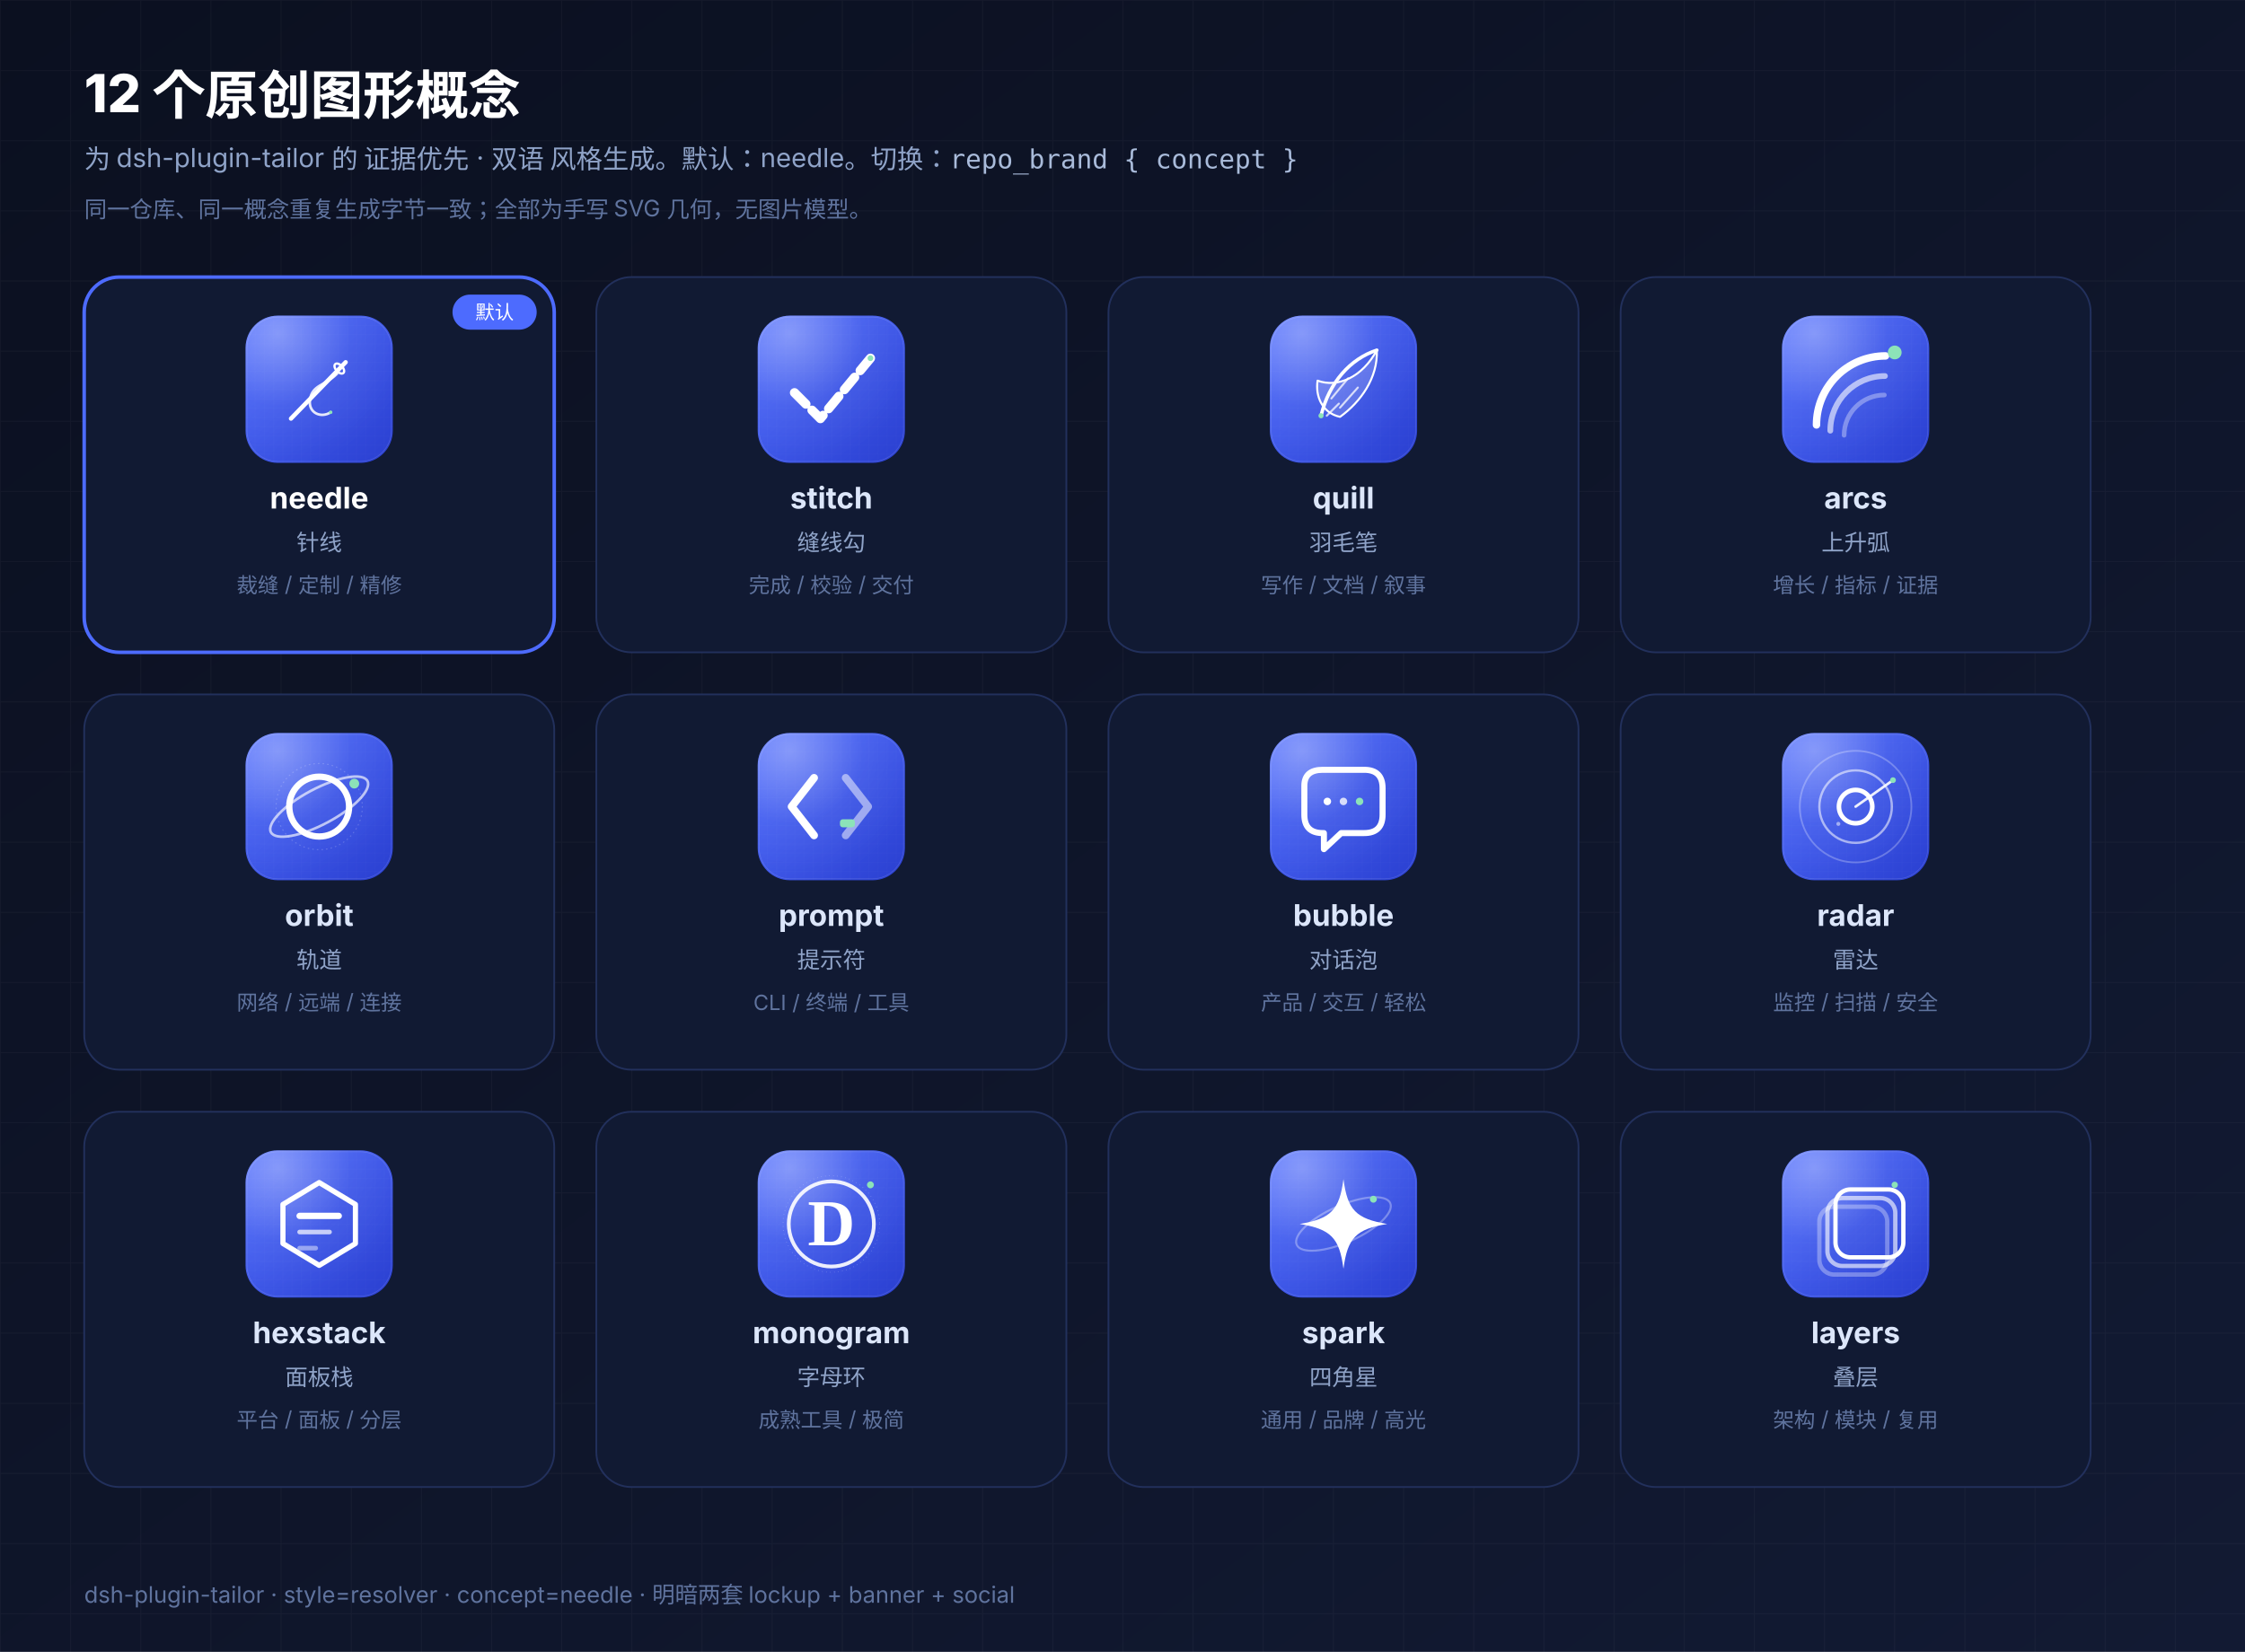
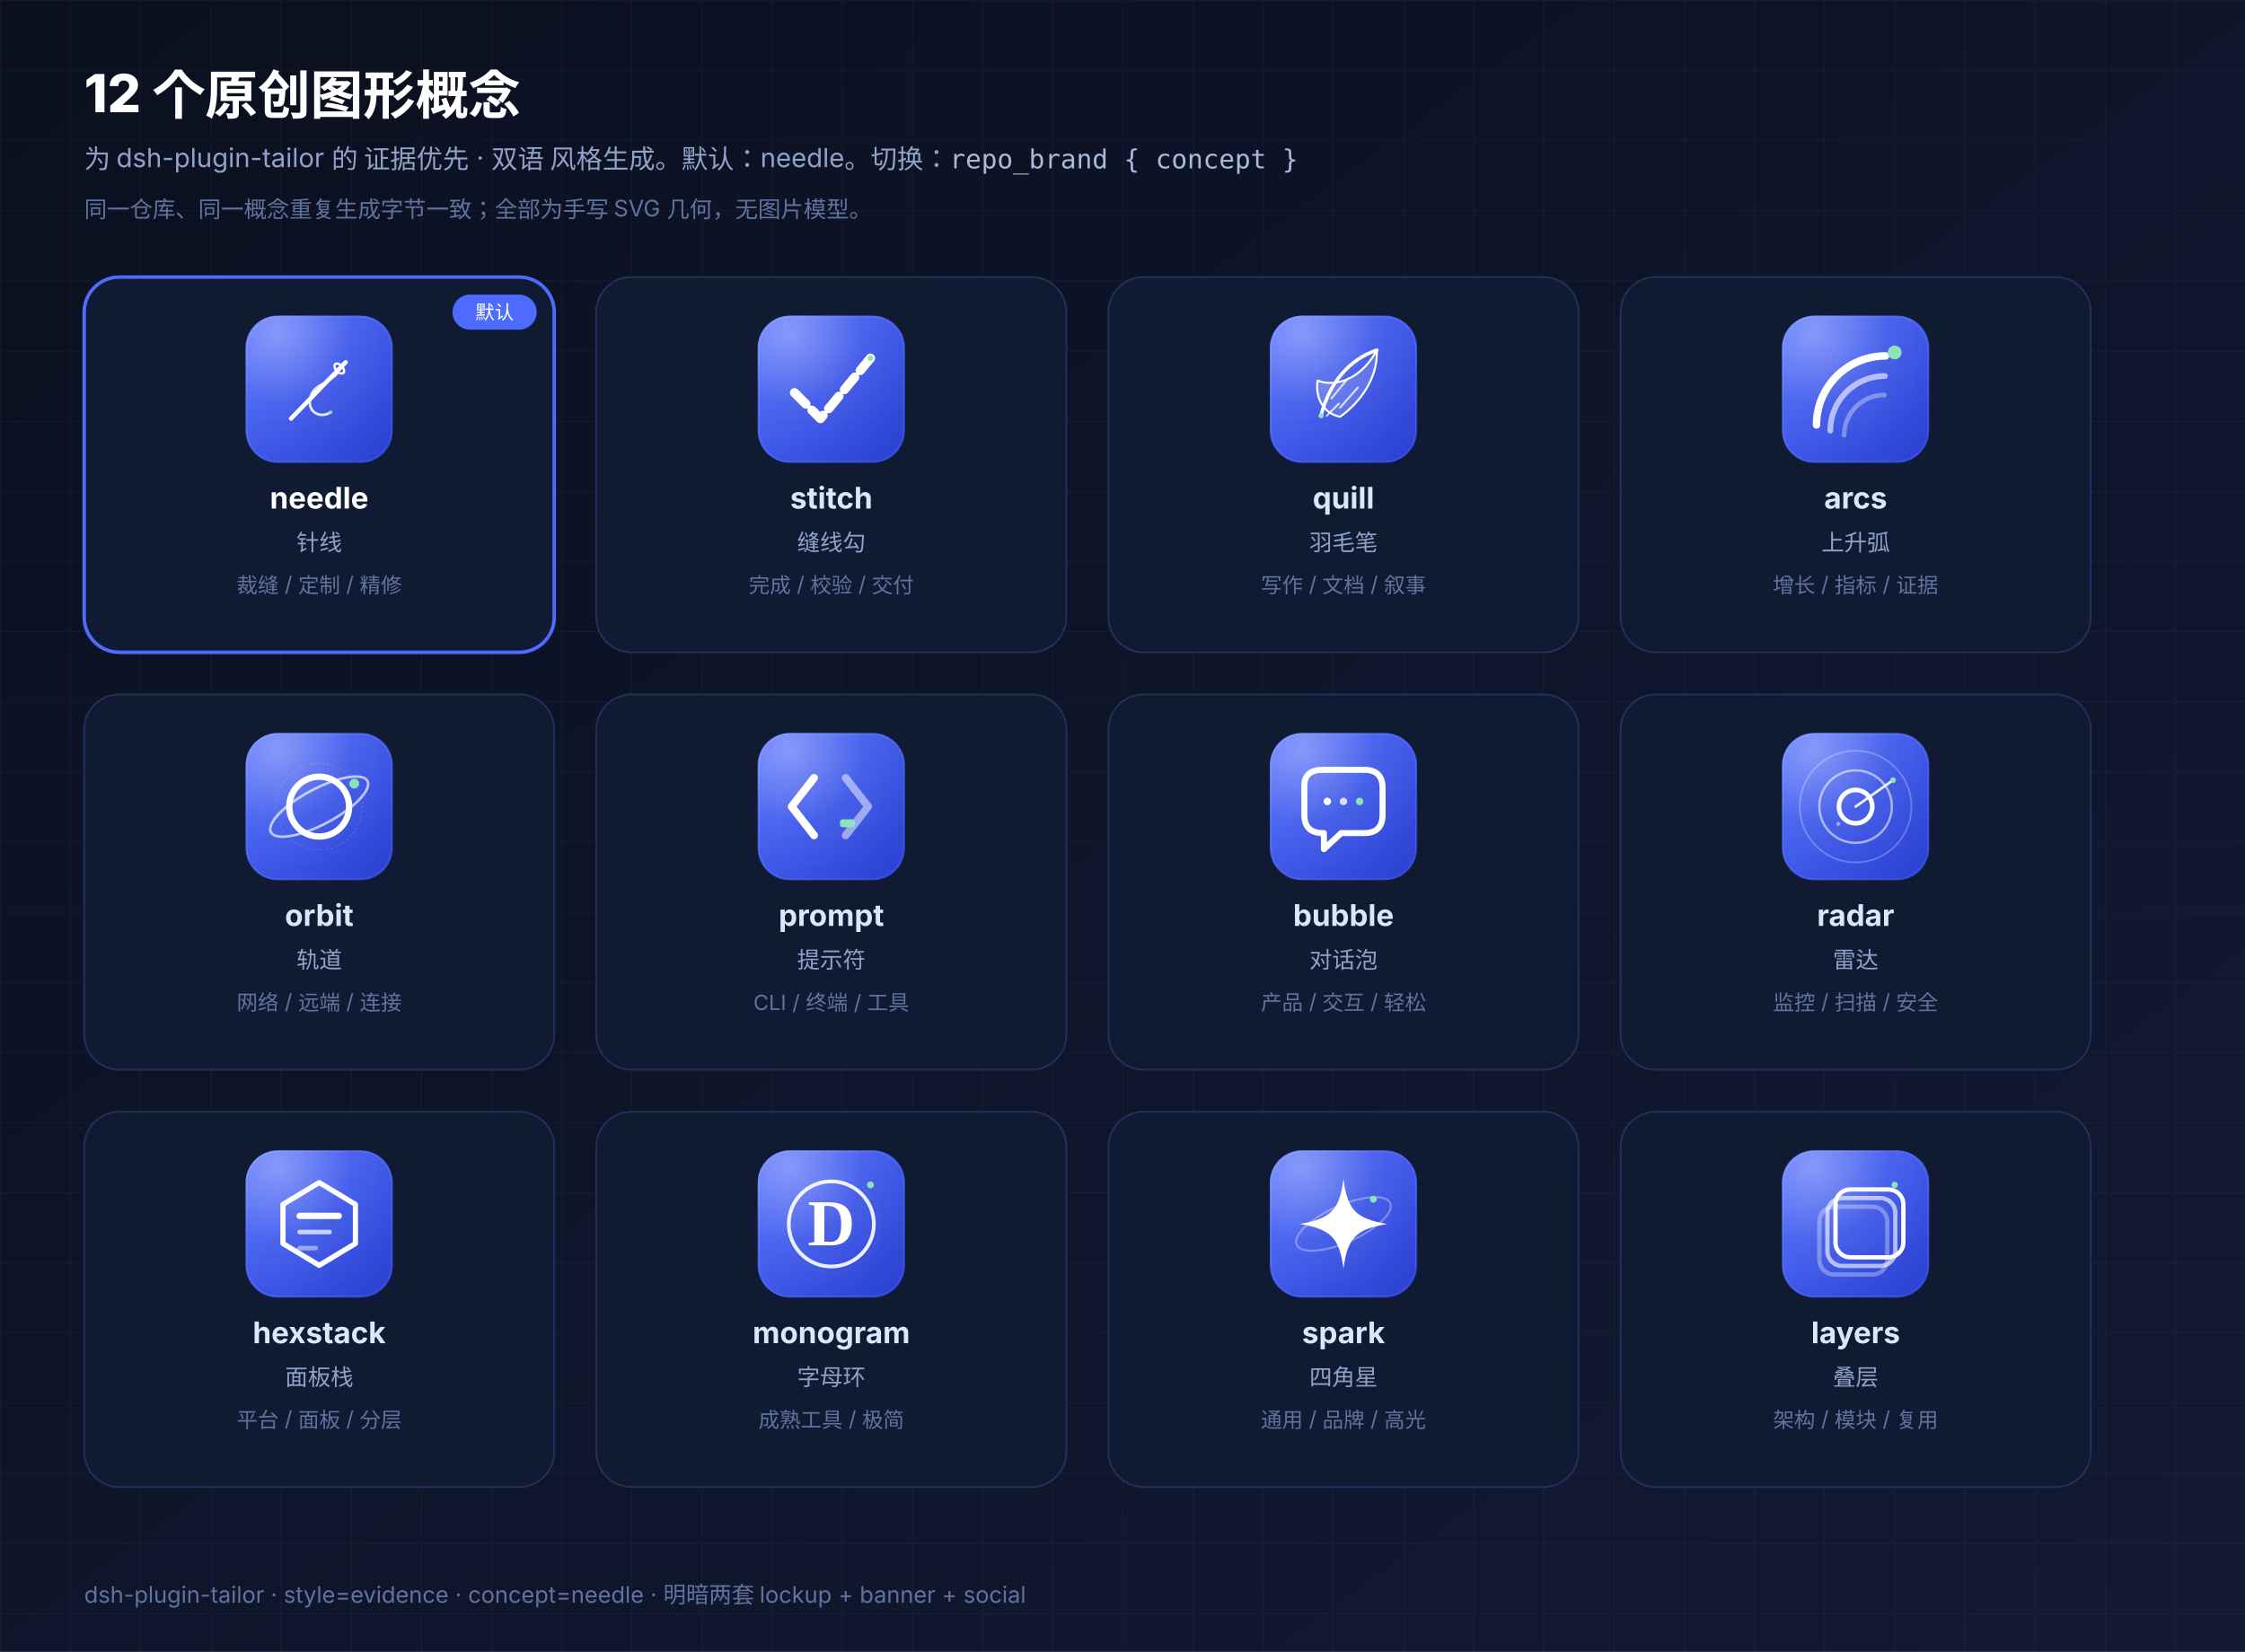
<svg xmlns="http://www.w3.org/2000/svg" viewBox="0 0 1280 942" width="1280" height="942" role="img" aria-label="Brand concept sheet">
  <defs>
    <linearGradient id="bg" x1="0" y1="0" x2="1" y2="1">
      <stop offset="0" stop-color="#0B1020" />
      <stop offset="1" stop-color="#121A33" />
    </linearGradient>
    <pattern id="grid" width="40" height="40" patternUnits="userSpaceOnUse">
      <path d="M40 0H0V40" fill="none" stroke="#FFFFFF" stroke-opacity="0.035" stroke-width="1" />
    </pattern>
  </defs>
  <rect width="1280" height="942" fill="url(#bg)" />
  <rect width="1280" height="942" fill="url(#grid)" />
  <text x="48" y="64" font-family="Inter, 'Segoe UI', 'PingFang SC', 'Microsoft YaHei', sans-serif" font-size="30" font-weight="800" fill="#FFFFFF">12 个原创图形概念</text>
  <text x="48" y="96" font-family="Inter, 'Segoe UI', 'PingFang SC', 'Microsoft YaHei', sans-serif" font-size="15" fill="#8FA3C8">为 dsh-plugin-tailor 的 证据优先 · 双语 风格生成。默认：needle。切换：<tspan font-family="Consolas, monospace" fill="#A9BBDA">repo_brand { concept }</tspan>
  </text>
  <text x="48" y="124" font-family="Inter, 'Segoe UI', 'PingFang SC', 'Microsoft YaHei', sans-serif" font-size="13" fill="#5F739E">同一仓库、同一概念重复生成字节一致；全部为手写 SVG 几何，无图片模型。</text>
  <g transform="translate(48 158)">
    <rect width="268" height="214" rx="20" fill="#111A33" stroke="#4D6BFE" stroke-width="2" />
    <g transform="translate(92 22) scale(0.164)">
      <g>
        <defs>
          <linearGradient id="tile" x1="0" y1="0" x2="1" y2="1">
            <stop offset="0" stop-color="#4D6BFE" />
            <stop offset="1" stop-color="#2A3FD0" />
          </linearGradient>
          <radialGradient id="tileGlow" cx="0.22" cy="0.12" r="0.9">
            <stop offset="0" stop-color="#FFFFFF" stop-opacity="0.34" />
            <stop offset="0.55" stop-color="#FFFFFF" stop-opacity="0.06" />
            <stop offset="1" stop-color="#FFFFFF" stop-opacity="0" />
          </radialGradient>
          <pattern id="tileGrid" width="32" height="32" patternUnits="userSpaceOnUse">
            <path d="M32 0H0V32" fill="none" stroke="#FFFFFF" stroke-opacity="0.07" stroke-width="1" />
          </pattern>
        </defs>
        <rect width="512" height="512" rx="112" fill="url(#tile)" />
        <rect width="512" height="512" rx="112" fill="url(#tileGlow)" />
        <rect width="512" height="512" rx="112" fill="url(#tileGrid)" />
        <rect x="5" y="5" width="502" height="502" rx="108" fill="none" stroke="#FFFFFF" stroke-opacity="0.16" stroke-width="2" />
        <g fill="none" stroke="#FFFFFF" stroke-linecap="round" stroke-linejoin="round">
          <path d="M158 358 L348 162" stroke-width="15" />
          <ellipse cx="326" cy="184" rx="12" ry="21" transform="rotate(-43 326 184)" stroke-width="8" />
          <path d="M318 202 C276 244 232 240 224 292 C217 338 262 358 296 336" stroke-width="9" opacity="0.86" />
          <circle cx="296" cy="336" r="6" fill="#8CE3B8" stroke="none" />
        </g>
      </g>
    </g>
    <text x="134" y="132" text-anchor="middle" font-family="Inter, 'Segoe UI', 'PingFang SC', 'Microsoft YaHei', sans-serif" font-size="17" font-weight="700" fill="#FFFFFF">needle</text>
    <text x="134" y="156" text-anchor="middle" font-family="Inter, 'Segoe UI', 'PingFang SC', 'Microsoft YaHei', sans-serif" font-size="13" fill="#8FA3C8">针线</text>
    <text x="134" y="180" text-anchor="middle" font-family="Inter, 'Segoe UI', 'PingFang SC', 'Microsoft YaHei', sans-serif" font-size="12" fill="#5F739E">裁缝 / 定制 / 精修</text>
    <g transform="translate(210 10)">
      <rect width="48" height="20" rx="10" fill="#4D6BFE" />
      <text x="24" y="14" text-anchor="middle" font-family="Inter, 'Segoe UI', 'PingFang SC', 'Microsoft YaHei', sans-serif" font-size="11" fill="#FFFFFF">默认</text>
    </g>
  </g>
  <g transform="translate(340 158)">
    <rect width="268" height="214" rx="20" fill="#111A33" stroke="#22305C" stroke-width="1" />
    <g transform="translate(92 22) scale(0.164)">
      <g>
        <defs>
          <linearGradient id="tile" x1="0" y1="0" x2="1" y2="1">
            <stop offset="0" stop-color="#4D6BFE" />
            <stop offset="1" stop-color="#2A3FD0" />
          </linearGradient>
          <radialGradient id="tileGlow" cx="0.22" cy="0.12" r="0.9">
            <stop offset="0" stop-color="#FFFFFF" stop-opacity="0.34" />
            <stop offset="0.55" stop-color="#FFFFFF" stop-opacity="0.06" />
            <stop offset="1" stop-color="#FFFFFF" stop-opacity="0" />
          </radialGradient>
          <pattern id="tileGrid" width="32" height="32" patternUnits="userSpaceOnUse">
            <path d="M32 0H0V32" fill="none" stroke="#FFFFFF" stroke-opacity="0.07" stroke-width="1" />
          </pattern>
        </defs>
        <rect width="512" height="512" rx="112" fill="url(#tile)" />
        <rect width="512" height="512" rx="112" fill="url(#tileGlow)" />
        <rect width="512" height="512" rx="112" fill="url(#tileGrid)" />
        <rect x="5" y="5" width="502" height="502" rx="108" fill="none" stroke="#FFFFFF" stroke-opacity="0.16" stroke-width="2" />
        <g fill="none" stroke="#FFFFFF" stroke-linecap="round" stroke-linejoin="round">
          <path d="M128 268 L218 358 L392 148" stroke-width="32" stroke-dasharray="56 30" />
          <circle cx="392" cy="148" r="10" fill="#8CE3B8" stroke="none" />
        </g>
      </g>
    </g>
    <text x="134" y="132" text-anchor="middle" font-family="Inter, 'Segoe UI', 'PingFang SC', 'Microsoft YaHei', sans-serif" font-size="17" font-weight="700" fill="#DCE6FA">stitch</text>
    <text x="134" y="156" text-anchor="middle" font-family="Inter, 'Segoe UI', 'PingFang SC', 'Microsoft YaHei', sans-serif" font-size="13" fill="#8FA3C8">缝线勾</text>
    <text x="134" y="180" text-anchor="middle" font-family="Inter, 'Segoe UI', 'PingFang SC', 'Microsoft YaHei', sans-serif" font-size="12" fill="#5F739E">完成 / 校验 / 交付</text>
  </g>
  <g transform="translate(632 158)">
    <rect width="268" height="214" rx="20" fill="#111A33" stroke="#22305C" stroke-width="1" />
    <g transform="translate(92 22) scale(0.164)">
      <g>
        <defs>
          <linearGradient id="tile" x1="0" y1="0" x2="1" y2="1">
            <stop offset="0" stop-color="#4D6BFE" />
            <stop offset="1" stop-color="#2A3FD0" />
          </linearGradient>
          <radialGradient id="tileGlow" cx="0.22" cy="0.12" r="0.9">
            <stop offset="0" stop-color="#FFFFFF" stop-opacity="0.34" />
            <stop offset="0.55" stop-color="#FFFFFF" stop-opacity="0.06" />
            <stop offset="1" stop-color="#FFFFFF" stop-opacity="0" />
          </radialGradient>
          <pattern id="tileGrid" width="32" height="32" patternUnits="userSpaceOnUse">
            <path d="M32 0H0V32" fill="none" stroke="#FFFFFF" stroke-opacity="0.07" stroke-width="1" />
          </pattern>
        </defs>
        <rect width="512" height="512" rx="112" fill="url(#tile)" />
        <rect width="512" height="512" rx="112" fill="url(#tileGlow)" />
        <rect width="512" height="512" rx="112" fill="url(#tileGrid)" />
        <rect x="5" y="5" width="502" height="502" rx="108" fill="none" stroke="#FFFFFF" stroke-opacity="0.16" stroke-width="2" />
        <g fill="none" stroke="#FFFFFF" stroke-linecap="round" stroke-linejoin="round">
          <path d="M372 120 C280 150 206 232 178 348" stroke-width="12" />
          <path d="M372 120 C376 216 316 300 244 352 C180 338 158 278 166 226 C236 252 322 214 372 120 Z" fill="#FFFFFF" fill-opacity="0.16" stroke-width="7" />
          <path d="M244 320 L306 250 M214 288 L272 218 M198 348 L240 306" stroke-width="7" opacity="0.75" />
          <circle cx="178" cy="348" r="9" fill="#8CE3B8" stroke="none" />
        </g>
      </g>
    </g>
    <text x="134" y="132" text-anchor="middle" font-family="Inter, 'Segoe UI', 'PingFang SC', 'Microsoft YaHei', sans-serif" font-size="17" font-weight="700" fill="#DCE6FA">quill</text>
    <text x="134" y="156" text-anchor="middle" font-family="Inter, 'Segoe UI', 'PingFang SC', 'Microsoft YaHei', sans-serif" font-size="13" fill="#8FA3C8">羽毛笔</text>
    <text x="134" y="180" text-anchor="middle" font-family="Inter, 'Segoe UI', 'PingFang SC', 'Microsoft YaHei', sans-serif" font-size="12" fill="#5F739E">写作 / 文档 / 叙事</text>
  </g>
  <g transform="translate(924 158)">
    <rect width="268" height="214" rx="20" fill="#111A33" stroke="#22305C" stroke-width="1" />
    <g transform="translate(92 22) scale(0.164)">
      <g>
        <defs>
          <linearGradient id="tile" x1="0" y1="0" x2="1" y2="1">
            <stop offset="0" stop-color="#4D6BFE" />
            <stop offset="1" stop-color="#2A3FD0" />
          </linearGradient>
          <radialGradient id="tileGlow" cx="0.22" cy="0.12" r="0.9">
            <stop offset="0" stop-color="#FFFFFF" stop-opacity="0.34" />
            <stop offset="0.55" stop-color="#FFFFFF" stop-opacity="0.06" />
            <stop offset="1" stop-color="#FFFFFF" stop-opacity="0" />
          </radialGradient>
          <pattern id="tileGrid" width="32" height="32" patternUnits="userSpaceOnUse">
            <path d="M32 0H0V32" fill="none" stroke="#FFFFFF" stroke-opacity="0.07" stroke-width="1" />
          </pattern>
        </defs>
        <rect width="512" height="512" rx="112" fill="url(#tile)" />
        <rect width="512" height="512" rx="112" fill="url(#tileGlow)" />
        <rect width="512" height="512" rx="112" fill="url(#tileGrid)" />
        <rect x="5" y="5" width="502" height="502" rx="108" fill="none" stroke="#FFFFFF" stroke-opacity="0.16" stroke-width="2" />
        <g fill="none" stroke="#FFFFFF" stroke-linecap="round">
          <path d="M120 380 A 240 240 0 0 1 360 140" stroke-width="26" />
          <path d="M168 400 A 190 190 0 0 1 358 210" stroke-width="20" opacity="0.6" />
          <path d="M216 416 A 140 140 0 0 1 356 276" stroke-width="16" opacity="0.34" />
          <circle cx="392" cy="128" r="24" fill="#8CE3B8" stroke="none" />
        </g>
      </g>
    </g>
    <text x="134" y="132" text-anchor="middle" font-family="Inter, 'Segoe UI', 'PingFang SC', 'Microsoft YaHei', sans-serif" font-size="17" font-weight="700" fill="#DCE6FA">arcs</text>
    <text x="134" y="156" text-anchor="middle" font-family="Inter, 'Segoe UI', 'PingFang SC', 'Microsoft YaHei', sans-serif" font-size="13" fill="#8FA3C8">上升弧</text>
    <text x="134" y="180" text-anchor="middle" font-family="Inter, 'Segoe UI', 'PingFang SC', 'Microsoft YaHei', sans-serif" font-size="12" fill="#5F739E">增长 / 指标 / 证据</text>
  </g>
  <g transform="translate(48 396)">
    <rect width="268" height="214" rx="20" fill="#111A33" stroke="#22305C" stroke-width="1" />
    <g transform="translate(92 22) scale(0.164)">
      <g>
        <defs>
          <linearGradient id="tile" x1="0" y1="0" x2="1" y2="1">
            <stop offset="0" stop-color="#4D6BFE" />
            <stop offset="1" stop-color="#2A3FD0" />
          </linearGradient>
          <radialGradient id="tileGlow" cx="0.22" cy="0.12" r="0.9">
            <stop offset="0" stop-color="#FFFFFF" stop-opacity="0.34" />
            <stop offset="0.55" stop-color="#FFFFFF" stop-opacity="0.06" />
            <stop offset="1" stop-color="#FFFFFF" stop-opacity="0" />
          </radialGradient>
          <pattern id="tileGrid" width="32" height="32" patternUnits="userSpaceOnUse">
            <path d="M32 0H0V32" fill="none" stroke="#FFFFFF" stroke-opacity="0.07" stroke-width="1" />
          </pattern>
        </defs>
        <rect width="512" height="512" rx="112" fill="url(#tile)" />
        <rect width="512" height="512" rx="112" fill="url(#tileGlow)" />
        <rect width="512" height="512" rx="112" fill="url(#tileGrid)" />
        <rect x="5" y="5" width="502" height="502" rx="108" fill="none" stroke="#FFFFFF" stroke-opacity="0.16" stroke-width="2" />
        <g fill="none" stroke="#FFFFFF" stroke-linecap="round">
          <circle cx="256" cy="256" r="104" stroke-width="22" />
          <ellipse cx="256" cy="256" rx="190" ry="62" transform="rotate(-28 256 256)" stroke-width="9" opacity="0.65" />
          <ellipse cx="256" cy="256" rx="150" ry="150" stroke-width="4" opacity="0.18" stroke-dasharray="2 14" />
          <circle cx="378" cy="176" r="17" fill="#8CE3B8" stroke="none" />
        </g>
      </g>
    </g>
    <text x="134" y="132" text-anchor="middle" font-family="Inter, 'Segoe UI', 'PingFang SC', 'Microsoft YaHei', sans-serif" font-size="17" font-weight="700" fill="#DCE6FA">orbit</text>
    <text x="134" y="156" text-anchor="middle" font-family="Inter, 'Segoe UI', 'PingFang SC', 'Microsoft YaHei', sans-serif" font-size="13" fill="#8FA3C8">轨道</text>
    <text x="134" y="180" text-anchor="middle" font-family="Inter, 'Segoe UI', 'PingFang SC', 'Microsoft YaHei', sans-serif" font-size="12" fill="#5F739E">网络 / 远端 / 连接</text>
  </g>
  <g transform="translate(340 396)">
    <rect width="268" height="214" rx="20" fill="#111A33" stroke="#22305C" stroke-width="1" />
    <g transform="translate(92 22) scale(0.164)">
      <g>
        <defs>
          <linearGradient id="tile" x1="0" y1="0" x2="1" y2="1">
            <stop offset="0" stop-color="#4D6BFE" />
            <stop offset="1" stop-color="#2A3FD0" />
          </linearGradient>
          <radialGradient id="tileGlow" cx="0.22" cy="0.12" r="0.9">
            <stop offset="0" stop-color="#FFFFFF" stop-opacity="0.34" />
            <stop offset="0.55" stop-color="#FFFFFF" stop-opacity="0.06" />
            <stop offset="1" stop-color="#FFFFFF" stop-opacity="0" />
          </radialGradient>
          <pattern id="tileGrid" width="32" height="32" patternUnits="userSpaceOnUse">
            <path d="M32 0H0V32" fill="none" stroke="#FFFFFF" stroke-opacity="0.07" stroke-width="1" />
          </pattern>
        </defs>
        <rect width="512" height="512" rx="112" fill="url(#tile)" />
        <rect width="512" height="512" rx="112" fill="url(#tileGlow)" />
        <rect width="512" height="512" rx="112" fill="url(#tileGrid)" />
        <rect x="5" y="5" width="502" height="502" rx="108" fill="none" stroke="#FFFFFF" stroke-opacity="0.16" stroke-width="2" />
        <g fill="none" stroke="#FFFFFF" stroke-linecap="round" stroke-linejoin="round">
          <path d="M196 156 L118 256 L196 356" stroke-width="27" />
          <path d="M306 156 L384 256 L306 356" stroke-width="27" opacity="0.5" />
          <rect x="286" y="300" width="52" height="28" rx="10" fill="#8CE3B8" stroke="none" />
        </g>
      </g>
    </g>
    <text x="134" y="132" text-anchor="middle" font-family="Inter, 'Segoe UI', 'PingFang SC', 'Microsoft YaHei', sans-serif" font-size="17" font-weight="700" fill="#DCE6FA">prompt</text>
    <text x="134" y="156" text-anchor="middle" font-family="Inter, 'Segoe UI', 'PingFang SC', 'Microsoft YaHei', sans-serif" font-size="13" fill="#8FA3C8">提示符</text>
    <text x="134" y="180" text-anchor="middle" font-family="Inter, 'Segoe UI', 'PingFang SC', 'Microsoft YaHei', sans-serif" font-size="12" fill="#5F739E">CLI / 终端 / 工具</text>
  </g>
  <g transform="translate(632 396)">
    <rect width="268" height="214" rx="20" fill="#111A33" stroke="#22305C" stroke-width="1" />
    <g transform="translate(92 22) scale(0.164)">
      <g>
        <defs>
          <linearGradient id="tile" x1="0" y1="0" x2="1" y2="1">
            <stop offset="0" stop-color="#4D6BFE" />
            <stop offset="1" stop-color="#2A3FD0" />
          </linearGradient>
          <radialGradient id="tileGlow" cx="0.22" cy="0.12" r="0.9">
            <stop offset="0" stop-color="#FFFFFF" stop-opacity="0.34" />
            <stop offset="0.55" stop-color="#FFFFFF" stop-opacity="0.06" />
            <stop offset="1" stop-color="#FFFFFF" stop-opacity="0" />
          </radialGradient>
          <pattern id="tileGrid" width="32" height="32" patternUnits="userSpaceOnUse">
            <path d="M32 0H0V32" fill="none" stroke="#FFFFFF" stroke-opacity="0.07" stroke-width="1" />
          </pattern>
        </defs>
        <rect width="512" height="512" rx="112" fill="url(#tile)" />
        <rect width="512" height="512" rx="112" fill="url(#tileGlow)" />
        <rect width="512" height="512" rx="112" fill="url(#tileGrid)" />
        <rect x="5" y="5" width="502" height="502" rx="108" fill="none" stroke="#FFFFFF" stroke-opacity="0.16" stroke-width="2" />
        <g fill="none" stroke="#FFFFFF" stroke-linecap="round" stroke-linejoin="round">
          <path d="M120 184 Q120 128 184 128 H328 Q392 128 392 192 V284 Q392 348 328 348 H248 L188 404 V348 H184 Q120 348 120 284 Z" stroke-width="21" />
          <circle cx="200" cy="238" r="13" fill="#FFFFFF" stroke="none" />
          <circle cx="256" cy="238" r="13" fill="#FFFFFF" stroke="none" opacity="0.78" />
          <circle cx="312" cy="238" r="13" fill="#8CE3B8" stroke="none" />
        </g>
      </g>
    </g>
    <text x="134" y="132" text-anchor="middle" font-family="Inter, 'Segoe UI', 'PingFang SC', 'Microsoft YaHei', sans-serif" font-size="17" font-weight="700" fill="#DCE6FA">bubble</text>
    <text x="134" y="156" text-anchor="middle" font-family="Inter, 'Segoe UI', 'PingFang SC', 'Microsoft YaHei', sans-serif" font-size="13" fill="#8FA3C8">对话泡</text>
    <text x="134" y="180" text-anchor="middle" font-family="Inter, 'Segoe UI', 'PingFang SC', 'Microsoft YaHei', sans-serif" font-size="12" fill="#5F739E">产品 / 交互 / 轻松</text>
  </g>
  <g transform="translate(924 396)">
    <rect width="268" height="214" rx="20" fill="#111A33" stroke="#22305C" stroke-width="1" />
    <g transform="translate(92 22) scale(0.164)">
      <g>
        <defs>
          <linearGradient id="tile" x1="0" y1="0" x2="1" y2="1">
            <stop offset="0" stop-color="#4D6BFE" />
            <stop offset="1" stop-color="#2A3FD0" />
          </linearGradient>
          <radialGradient id="tileGlow" cx="0.22" cy="0.12" r="0.9">
            <stop offset="0" stop-color="#FFFFFF" stop-opacity="0.34" />
            <stop offset="0.55" stop-color="#FFFFFF" stop-opacity="0.06" />
            <stop offset="1" stop-color="#FFFFFF" stop-opacity="0" />
          </radialGradient>
          <pattern id="tileGrid" width="32" height="32" patternUnits="userSpaceOnUse">
            <path d="M32 0H0V32" fill="none" stroke="#FFFFFF" stroke-opacity="0.07" stroke-width="1" />
          </pattern>
        </defs>
        <rect width="512" height="512" rx="112" fill="url(#tile)" />
        <rect width="512" height="512" rx="112" fill="url(#tileGlow)" />
        <rect width="512" height="512" rx="112" fill="url(#tileGrid)" />
        <rect x="5" y="5" width="502" height="502" rx="108" fill="none" stroke="#FFFFFF" stroke-opacity="0.16" stroke-width="2" />
        <g fill="none" stroke="#FFFFFF" stroke-linecap="round">
          <circle cx="256" cy="256" r="58" stroke-width="16" />
          <circle cx="256" cy="256" r="126" stroke-width="8" opacity="0.55" />
          <circle cx="256" cy="256" r="194" stroke-width="6" opacity="0.26" />
          <path d="M256 256 L386 164" stroke-width="9" opacity="0.9" />
          <circle cx="386" cy="164" r="10" fill="#8CE3B8" stroke="none" />
          <circle cx="196" cy="316" r="7" fill="#FFFFFF" stroke="none" opacity="0.5" />
        </g>
      </g>
    </g>
    <text x="134" y="132" text-anchor="middle" font-family="Inter, 'Segoe UI', 'PingFang SC', 'Microsoft YaHei', sans-serif" font-size="17" font-weight="700" fill="#DCE6FA">radar</text>
    <text x="134" y="156" text-anchor="middle" font-family="Inter, 'Segoe UI', 'PingFang SC', 'Microsoft YaHei', sans-serif" font-size="13" fill="#8FA3C8">雷达</text>
    <text x="134" y="180" text-anchor="middle" font-family="Inter, 'Segoe UI', 'PingFang SC', 'Microsoft YaHei', sans-serif" font-size="12" fill="#5F739E">监控 / 扫描 / 安全</text>
  </g>
  <g transform="translate(48 634)">
    <rect width="268" height="214" rx="20" fill="#111A33" stroke="#22305C" stroke-width="1" />
    <g transform="translate(92 22) scale(0.164)">
      <g>
        <defs>
          <linearGradient id="tile" x1="0" y1="0" x2="1" y2="1">
            <stop offset="0" stop-color="#4D6BFE" />
            <stop offset="1" stop-color="#2A3FD0" />
          </linearGradient>
          <radialGradient id="tileGlow" cx="0.22" cy="0.12" r="0.9">
            <stop offset="0" stop-color="#FFFFFF" stop-opacity="0.34" />
            <stop offset="0.55" stop-color="#FFFFFF" stop-opacity="0.06" />
            <stop offset="1" stop-color="#FFFFFF" stop-opacity="0" />
          </radialGradient>
          <pattern id="tileGrid" width="32" height="32" patternUnits="userSpaceOnUse">
            <path d="M32 0H0V32" fill="none" stroke="#FFFFFF" stroke-opacity="0.07" stroke-width="1" />
          </pattern>
        </defs>
        <rect width="512" height="512" rx="112" fill="url(#tile)" />
        <rect width="512" height="512" rx="112" fill="url(#tileGlow)" />
        <rect width="512" height="512" rx="112" fill="url(#tileGrid)" />
        <rect x="5" y="5" width="502" height="502" rx="108" fill="none" stroke="#FFFFFF" stroke-opacity="0.16" stroke-width="2" />
        <g fill="none" stroke="#FFFFFF" stroke-linecap="round" stroke-linejoin="round">
          <path d="M256 112 L382 188 V324 L256 400 L130 324 V188 Z" stroke-width="18" />
          <path d="M188 228 H324" stroke-width="22" />
          <path d="M188 284 H292" stroke-width="16" opacity="0.7" />
          <path d="M188 340 H244" stroke-width="16" opacity="0.45" />
        </g>
      </g>
    </g>
    <text x="134" y="132" text-anchor="middle" font-family="Inter, 'Segoe UI', 'PingFang SC', 'Microsoft YaHei', sans-serif" font-size="17" font-weight="700" fill="#DCE6FA">hexstack</text>
    <text x="134" y="156" text-anchor="middle" font-family="Inter, 'Segoe UI', 'PingFang SC', 'Microsoft YaHei', sans-serif" font-size="13" fill="#8FA3C8">面板栈</text>
    <text x="134" y="180" text-anchor="middle" font-family="Inter, 'Segoe UI', 'PingFang SC', 'Microsoft YaHei', sans-serif" font-size="12" fill="#5F739E">平台 / 面板 / 分层</text>
  </g>
  <g transform="translate(340 634)">
    <rect width="268" height="214" rx="20" fill="#111A33" stroke="#22305C" stroke-width="1" />
    <g transform="translate(92 22) scale(0.164)">
      <g>
        <defs>
          <linearGradient id="tile" x1="0" y1="0" x2="1" y2="1">
            <stop offset="0" stop-color="#4D6BFE" />
            <stop offset="1" stop-color="#2A3FD0" />
          </linearGradient>
          <radialGradient id="tileGlow" cx="0.22" cy="0.12" r="0.9">
            <stop offset="0" stop-color="#FFFFFF" stop-opacity="0.34" />
            <stop offset="0.55" stop-color="#FFFFFF" stop-opacity="0.06" />
            <stop offset="1" stop-color="#FFFFFF" stop-opacity="0" />
          </radialGradient>
          <pattern id="tileGrid" width="32" height="32" patternUnits="userSpaceOnUse">
            <path d="M32 0H0V32" fill="none" stroke="#FFFFFF" stroke-opacity="0.07" stroke-width="1" />
          </pattern>
        </defs>
        <rect width="512" height="512" rx="112" fill="url(#tile)" />
        <rect width="512" height="512" rx="112" fill="url(#tileGlow)" />
        <rect width="512" height="512" rx="112" fill="url(#tileGrid)" />
        <rect x="5" y="5" width="502" height="502" rx="108" fill="none" stroke="#FFFFFF" stroke-opacity="0.16" stroke-width="2" />
        <g fill="none" stroke="#FFFFFF">
          <circle cx="256" cy="256" r="148" stroke-width="13" opacity="0.9" />
          <circle cx="256" cy="256" r="168" stroke-width="3" opacity="0.28" stroke-dasharray="2 12" />
          <text x="256" y="330" text-anchor="middle" font-family="Georgia, 'Times New Roman', 'Songti SC', serif" font-size="228" font-weight="700" fill="#FFFFFF" stroke="none">D</text>
          <circle cx="392" cy="120" r="12" fill="#8CE3B8" stroke="none" />
        </g>
      </g>
    </g>
    <text x="134" y="132" text-anchor="middle" font-family="Inter, 'Segoe UI', 'PingFang SC', 'Microsoft YaHei', sans-serif" font-size="17" font-weight="700" fill="#DCE6FA">monogram</text>
    <text x="134" y="156" text-anchor="middle" font-family="Inter, 'Segoe UI', 'PingFang SC', 'Microsoft YaHei', sans-serif" font-size="13" fill="#8FA3C8">字母环</text>
    <text x="134" y="180" text-anchor="middle" font-family="Inter, 'Segoe UI', 'PingFang SC', 'Microsoft YaHei', sans-serif" font-size="12" fill="#5F739E">成熟工具 / 极简</text>
  </g>
  <g transform="translate(632 634)">
    <rect width="268" height="214" rx="20" fill="#111A33" stroke="#22305C" stroke-width="1" />
    <g transform="translate(92 22) scale(0.164)">
      <g>
        <defs>
          <linearGradient id="tile" x1="0" y1="0" x2="1" y2="1">
            <stop offset="0" stop-color="#4D6BFE" />
            <stop offset="1" stop-color="#2A3FD0" />
          </linearGradient>
          <radialGradient id="tileGlow" cx="0.22" cy="0.12" r="0.9">
            <stop offset="0" stop-color="#FFFFFF" stop-opacity="0.34" />
            <stop offset="0.55" stop-color="#FFFFFF" stop-opacity="0.06" />
            <stop offset="1" stop-color="#FFFFFF" stop-opacity="0" />
          </radialGradient>
          <pattern id="tileGrid" width="32" height="32" patternUnits="userSpaceOnUse">
            <path d="M32 0H0V32" fill="none" stroke="#FFFFFF" stroke-opacity="0.07" stroke-width="1" />
          </pattern>
        </defs>
        <rect width="512" height="512" rx="112" fill="url(#tile)" />
        <rect width="512" height="512" rx="112" fill="url(#tileGlow)" />
        <rect width="512" height="512" rx="112" fill="url(#tileGrid)" />
        <rect x="5" y="5" width="502" height="502" rx="108" fill="none" stroke="#FFFFFF" stroke-opacity="0.16" stroke-width="2" />
        <g fill="none" stroke="#FFFFFF" stroke-linecap="round">
          <path d="M256 100 C270 208 300 238 408 256 C300 274 270 304 256 412 C242 304 212 274 104 256 C212 238 242 208 256 100 Z" fill="#FFFFFF" stroke="none" />
          <ellipse cx="256" cy="256" rx="178" ry="64" transform="rotate(-24 256 256)" stroke-width="7" opacity="0.32" />
          <circle cx="360" cy="170" r="12" fill="#8CE3B8" stroke="none" />
        </g>
      </g>
    </g>
    <text x="134" y="132" text-anchor="middle" font-family="Inter, 'Segoe UI', 'PingFang SC', 'Microsoft YaHei', sans-serif" font-size="17" font-weight="700" fill="#DCE6FA">spark</text>
    <text x="134" y="156" text-anchor="middle" font-family="Inter, 'Segoe UI', 'PingFang SC', 'Microsoft YaHei', sans-serif" font-size="13" fill="#8FA3C8">四角星</text>
    <text x="134" y="180" text-anchor="middle" font-family="Inter, 'Segoe UI', 'PingFang SC', 'Microsoft YaHei', sans-serif" font-size="12" fill="#5F739E">通用 / 品牌 / 高光</text>
  </g>
  <g transform="translate(924 634)">
    <rect width="268" height="214" rx="20" fill="#111A33" stroke="#22305C" stroke-width="1" />
    <g transform="translate(92 22) scale(0.164)">
      <g>
        <defs>
          <linearGradient id="tile" x1="0" y1="0" x2="1" y2="1">
            <stop offset="0" stop-color="#4D6BFE" />
            <stop offset="1" stop-color="#2A3FD0" />
          </linearGradient>
          <radialGradient id="tileGlow" cx="0.22" cy="0.12" r="0.9">
            <stop offset="0" stop-color="#FFFFFF" stop-opacity="0.34" />
            <stop offset="0.55" stop-color="#FFFFFF" stop-opacity="0.06" />
            <stop offset="1" stop-color="#FFFFFF" stop-opacity="0" />
          </radialGradient>
          <pattern id="tileGrid" width="32" height="32" patternUnits="userSpaceOnUse">
            <path d="M32 0H0V32" fill="none" stroke="#FFFFFF" stroke-opacity="0.07" stroke-width="1" />
          </pattern>
        </defs>
        <rect width="512" height="512" rx="112" fill="url(#tile)" />
        <rect width="512" height="512" rx="112" fill="url(#tileGlow)" />
        <rect width="512" height="512" rx="112" fill="url(#tileGrid)" />
        <rect x="5" y="5" width="502" height="502" rx="108" fill="none" stroke="#FFFFFF" stroke-opacity="0.16" stroke-width="2" />
        <g fill="none" stroke="#FFFFFF" stroke-linecap="round">
          <rect x="130" y="196" width="236" height="236" rx="52" stroke-width="15" opacity="0.32" />
          <rect x="158" y="166" width="236" height="236" rx="52" stroke-width="15" opacity="0.62" />
          <rect x="186" y="136" width="236" height="236" rx="52" stroke-width="15" />
          <circle cx="392" cy="120" r="11" fill="#8CE3B8" stroke="none" />
        </g>
      </g>
    </g>
    <text x="134" y="132" text-anchor="middle" font-family="Inter, 'Segoe UI', 'PingFang SC', 'Microsoft YaHei', sans-serif" font-size="17" font-weight="700" fill="#DCE6FA">layers</text>
    <text x="134" y="156" text-anchor="middle" font-family="Inter, 'Segoe UI', 'PingFang SC', 'Microsoft YaHei', sans-serif" font-size="13" fill="#8FA3C8">叠层</text>
    <text x="134" y="180" text-anchor="middle" font-family="Inter, 'Segoe UI', 'PingFang SC', 'Microsoft YaHei', sans-serif" font-size="12" fill="#5F739E">架构 / 模块 / 复用</text>
  </g>
-   <text x="48" y="914" font-family="Inter, 'Segoe UI', 'PingFang SC', 'Microsoft YaHei', sans-serif" font-size="13" fill="#5F739E">dsh-plugin-tailor · style=resolver · concept=needle · 明暗两套 lockup + banner + social</text>
+   <text x="48" y="914" font-family="Inter, 'Segoe UI', 'PingFang SC', 'Microsoft YaHei', sans-serif" font-size="13" fill="#5F739E">dsh-plugin-tailor · style=evidence · concept=needle · 明暗两套 lockup + banner + social</text>
</svg>
